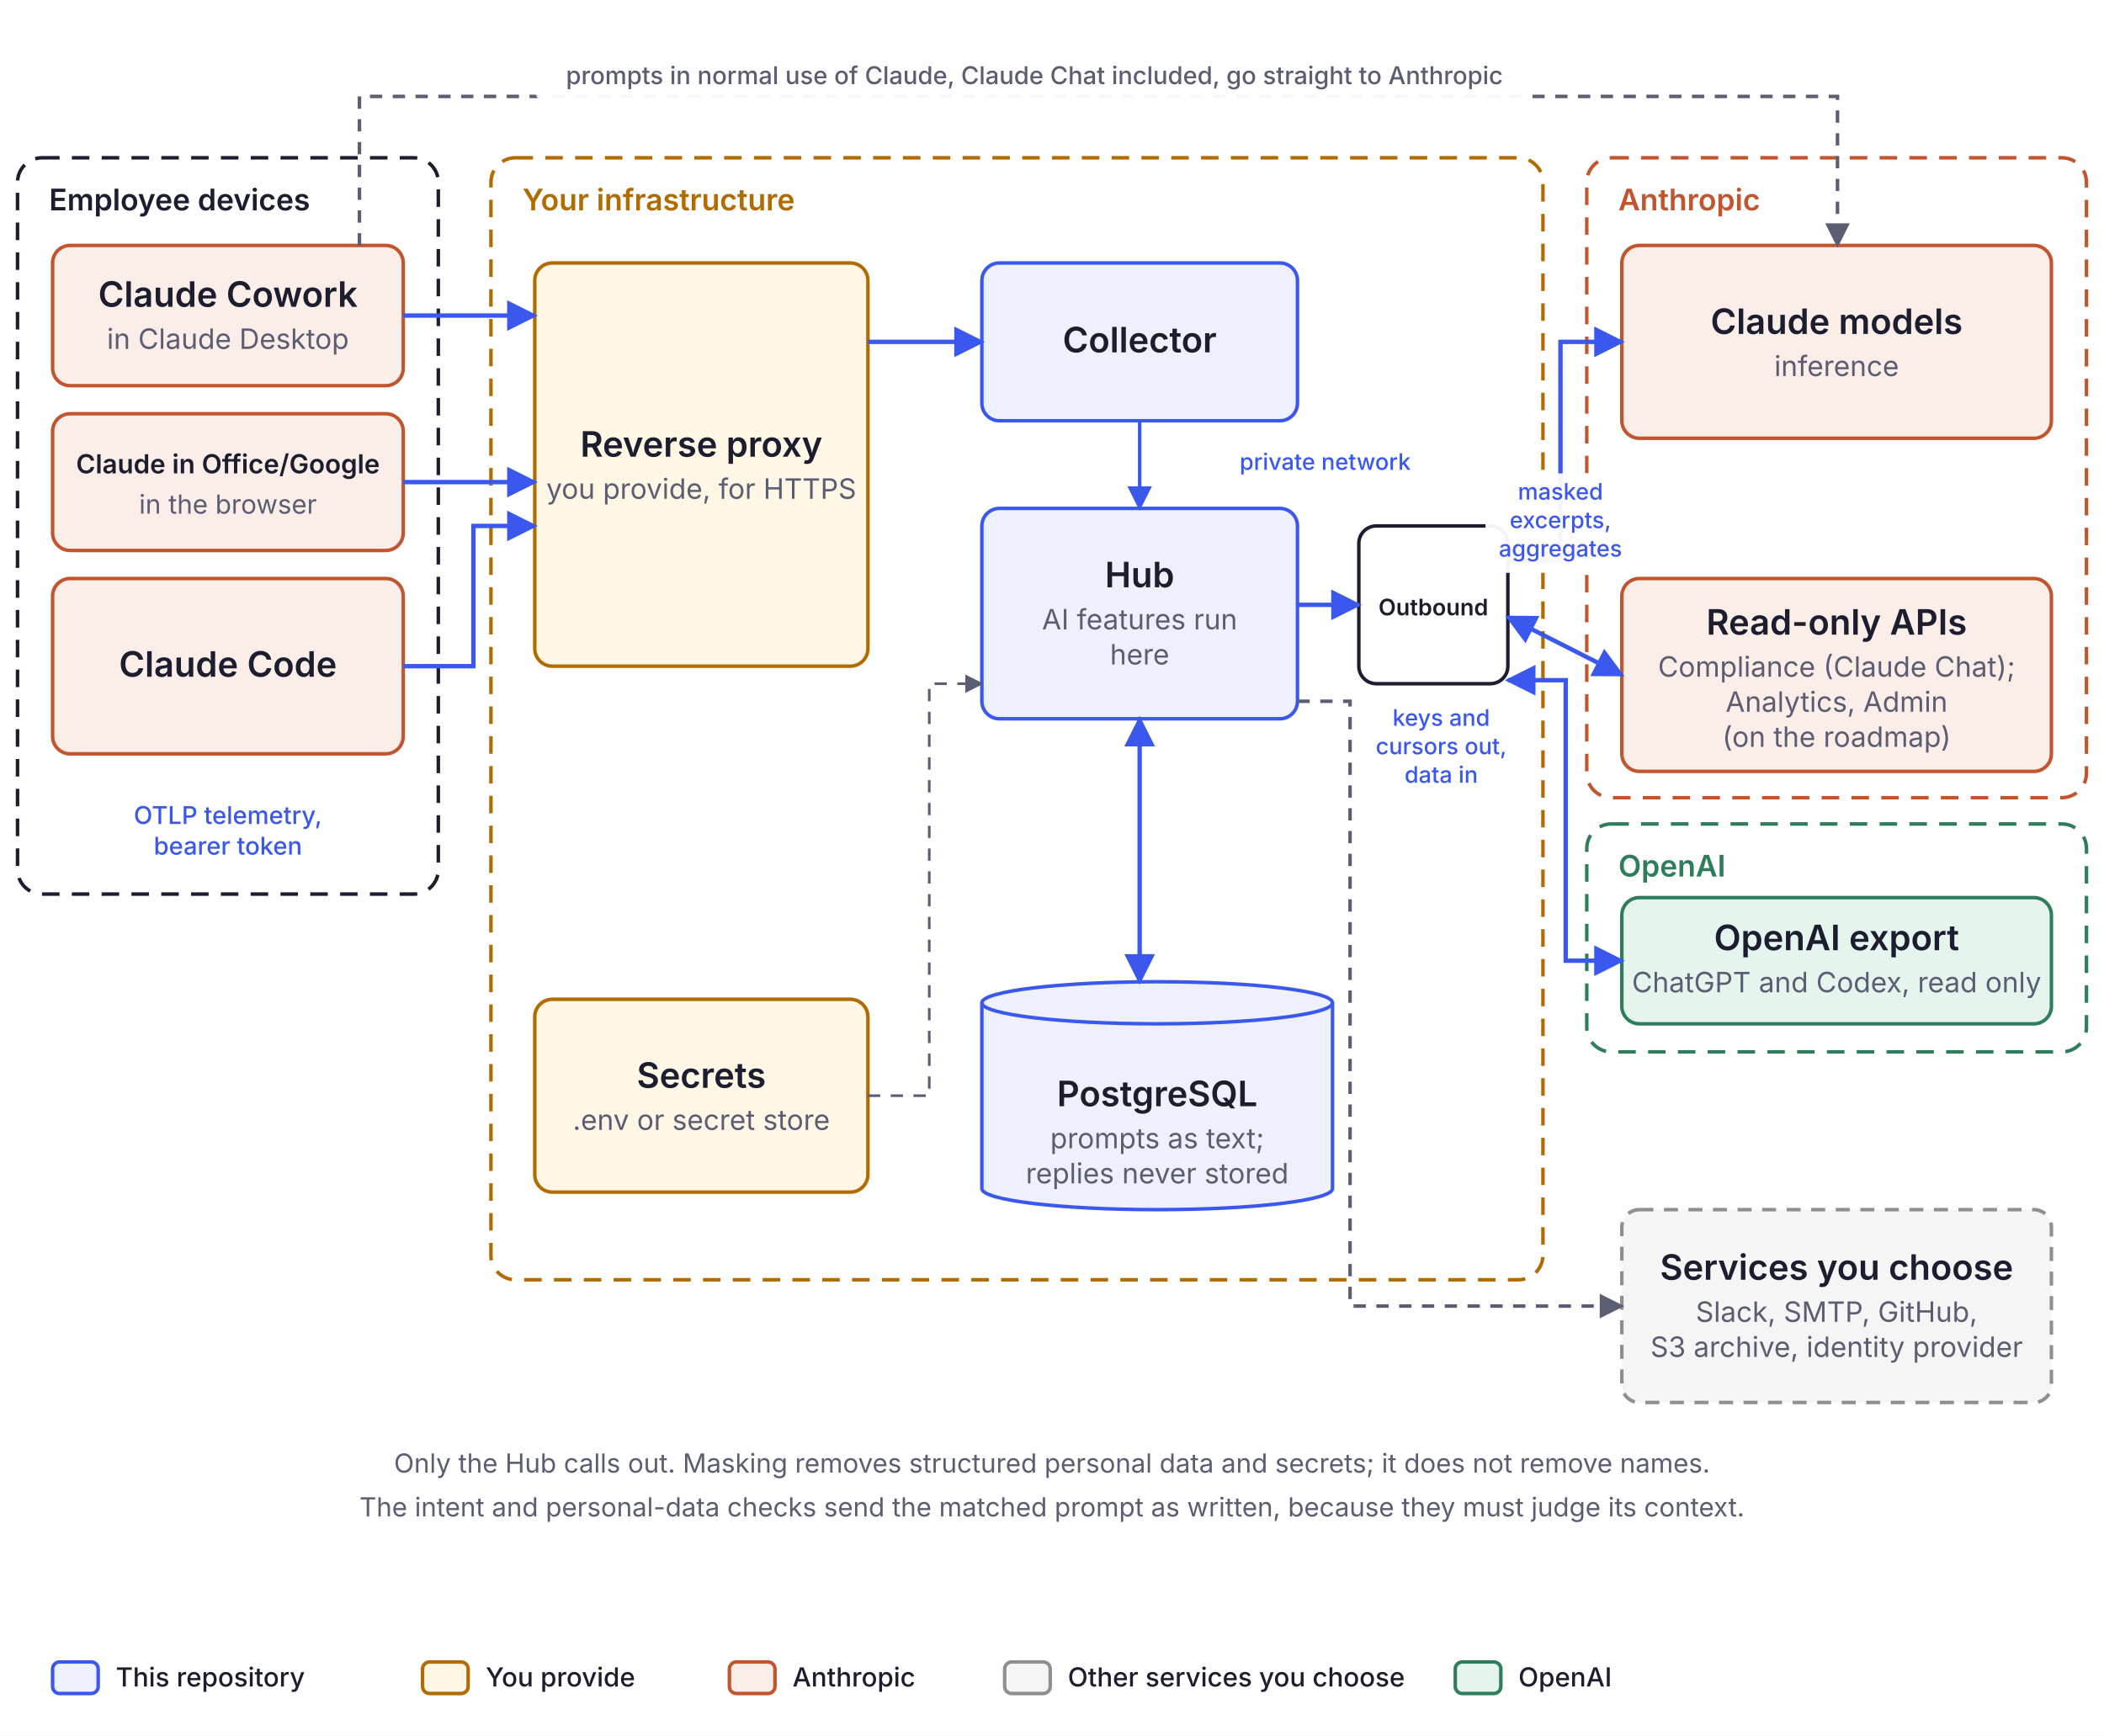
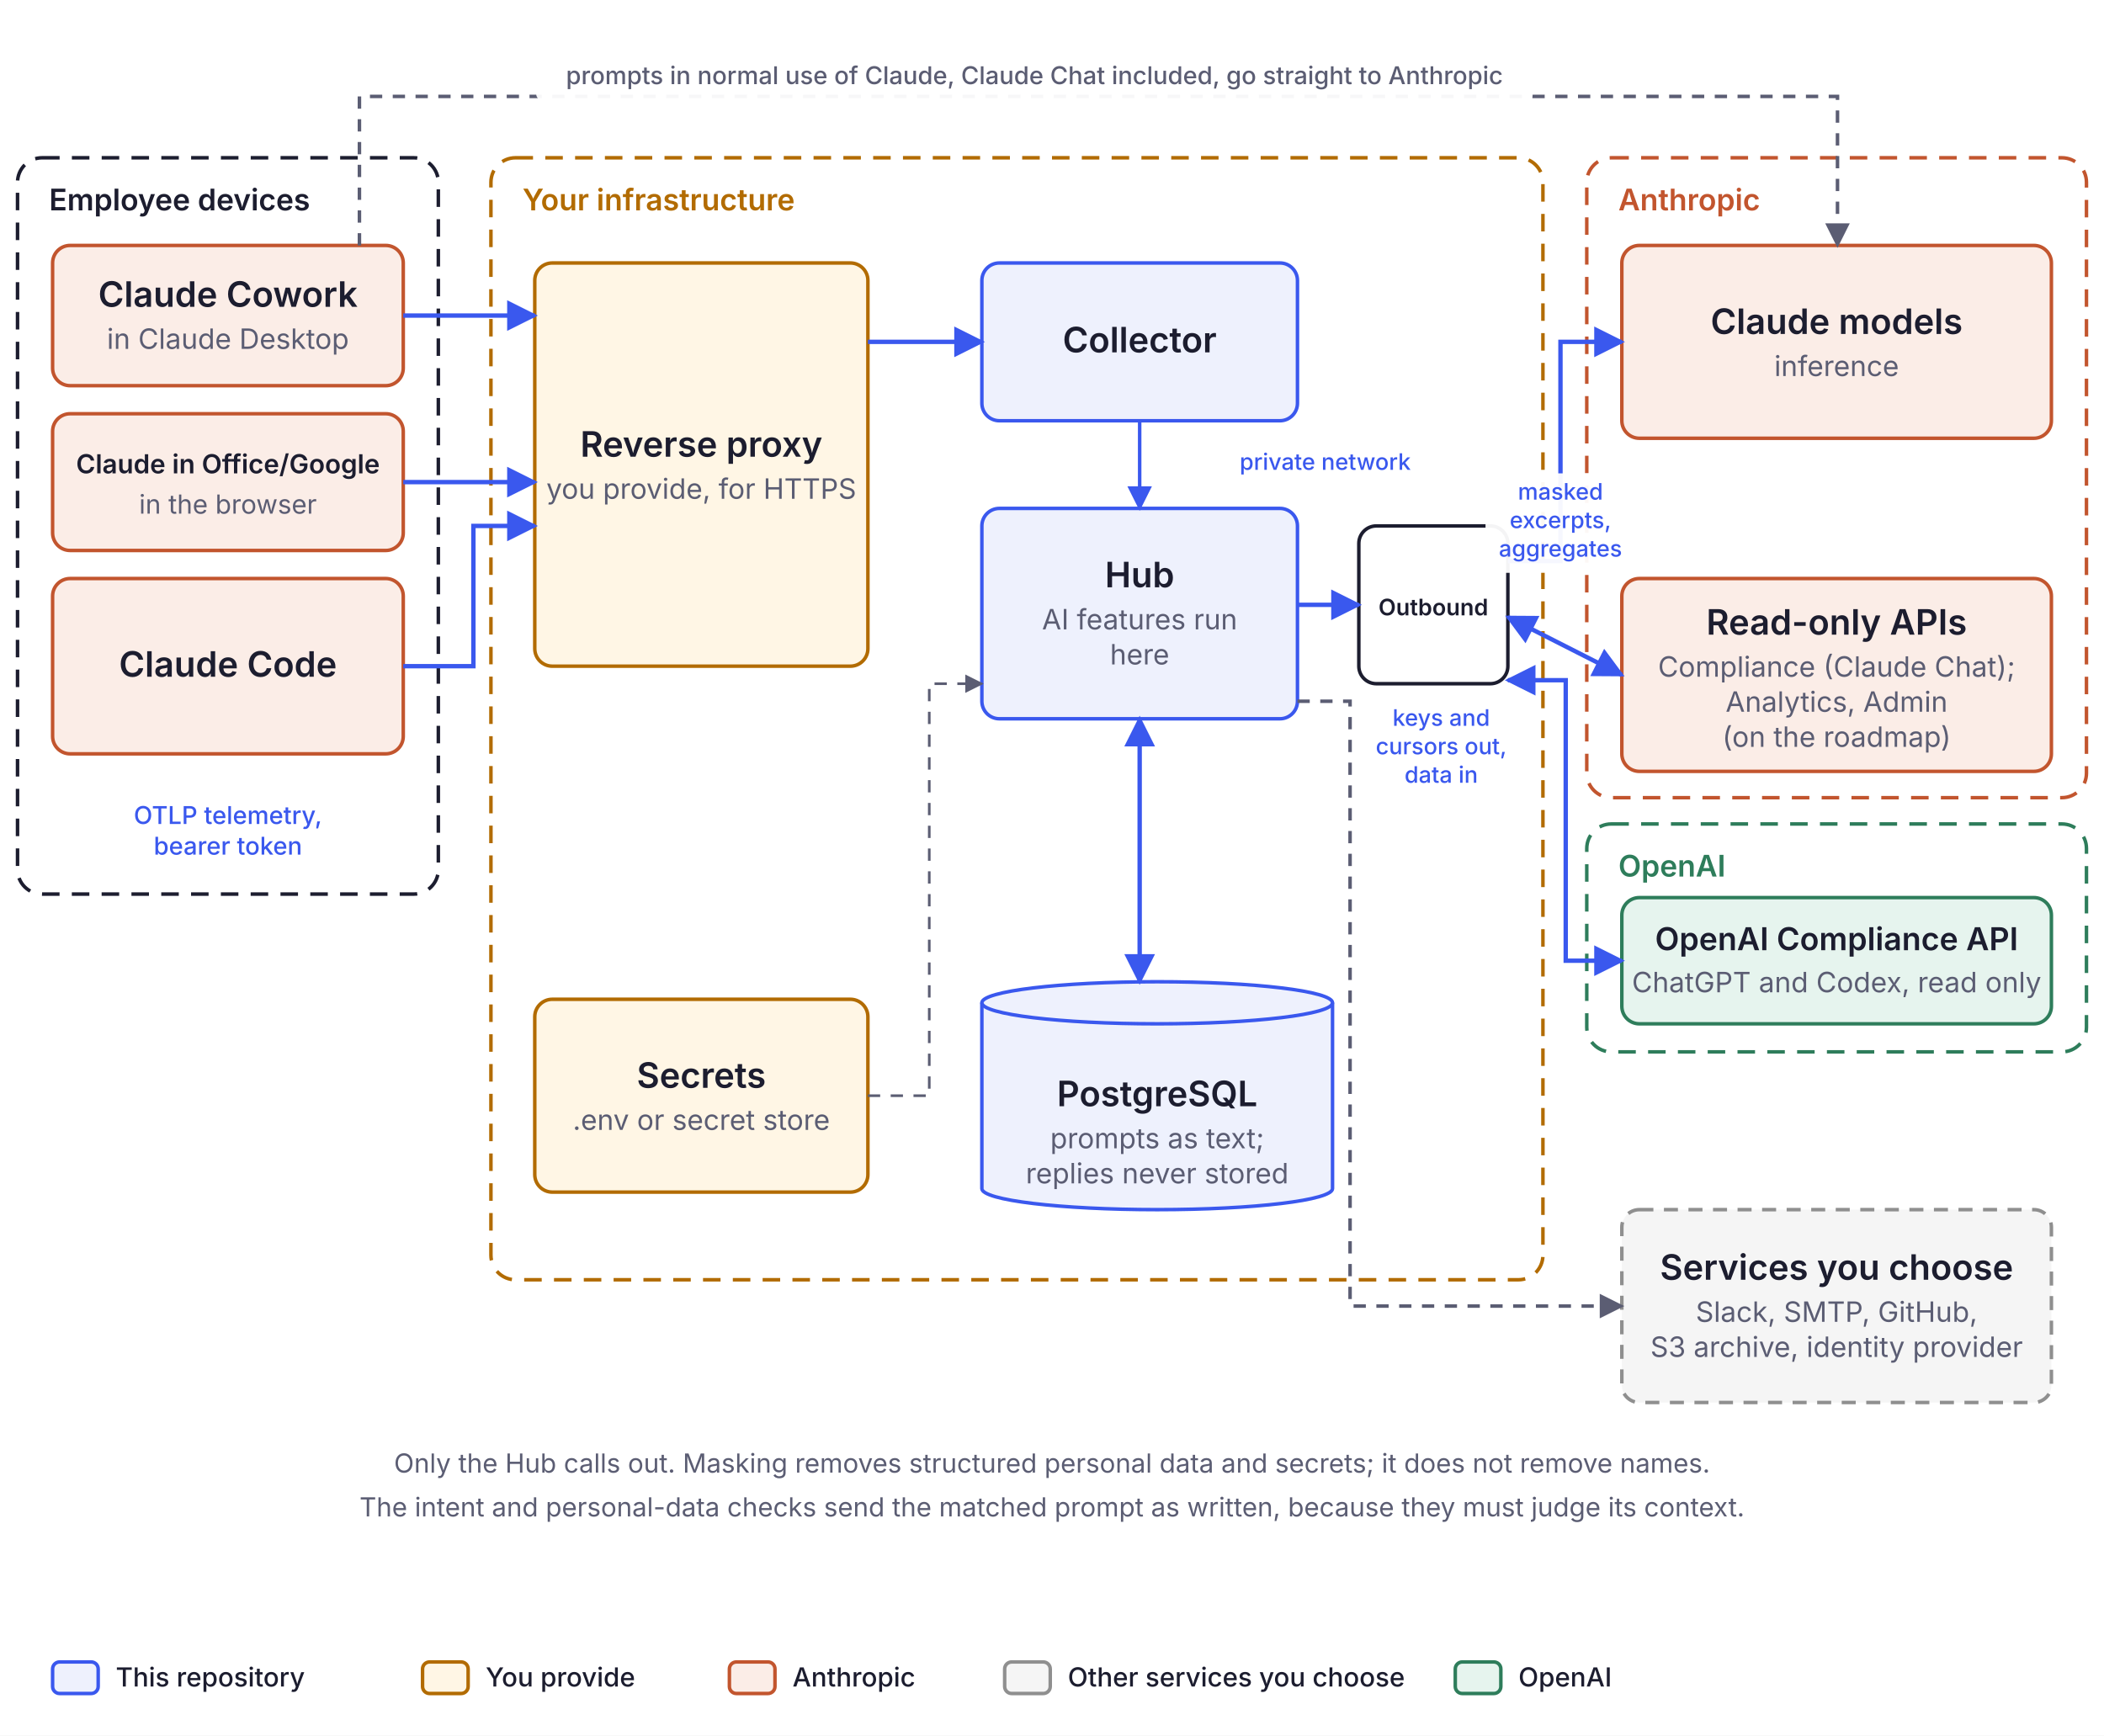
<svg xmlns="http://www.w3.org/2000/svg" width="1200" height="990" viewBox="0 0 1200 990">
  <defs>
    <marker id="ha" viewBox="0 0 10 10" refX="9" refY="5" markerWidth="7" markerHeight="7" orient="auto">
      <path d="M0,0 L10,5 L0,10 z" fill="#3A58EE" />
    </marker>
    <marker id="ta" viewBox="0 0 10 10" refX="1" refY="5" markerWidth="7" markerHeight="7" orient="auto">
      <path d="M10,0 L0,5 L10,10 z" fill="#3A58EE" />
    </marker>
    <marker id="hm" viewBox="0 0 10 10" refX="9" refY="5" markerWidth="7" markerHeight="7" orient="auto">
      <path d="M0,0 L10,5 L0,10 z" fill="#5B5D73" />
    </marker>
    <marker id="tm" viewBox="0 0 10 10" refX="1" refY="5" markerWidth="7" markerHeight="7" orient="auto">
      <path d="M10,0 L0,5 L10,10 z" fill="#5B5D73" />
    </marker>
  </defs>
  <rect width="1200" height="990" fill="#FFFFFF" />
  <rect x="10" y="90" width="240" height="420" rx="14" fill="none" stroke="#1C1D2F" stroke-width="2" stroke-dasharray="10 7" />
  <text x="28" y="120" font-family="Inter, 'Segoe UI', Arial, sans-serif" font-size="17" font-weight="600" fill="#1C1D2F" text-anchor="start">Employee devices</text>
  <rect x="280" y="90" width="600" height="640" rx="14" fill="none" stroke="#B26B00" stroke-width="2" stroke-dasharray="10 7" />
  <text x="298" y="120" font-family="Inter, 'Segoe UI', Arial, sans-serif" font-size="17" font-weight="600" fill="#B26B00" text-anchor="start">Your infrastructure</text>
  <rect x="905" y="90" width="285" height="365" rx="14" fill="none" stroke="#C2552E" stroke-width="2" stroke-dasharray="10 7" />
  <text x="923" y="120" font-family="Inter, 'Segoe UI', Arial, sans-serif" font-size="17" font-weight="600" fill="#C2552E" text-anchor="start">Anthropic</text>
  <rect x="30" y="140" width="200" height="80" rx="10" fill="#FBEDE7" stroke="#C2552E" stroke-width="2" />
  <text x="130" y="175" font-family="Inter, 'Segoe UI', Arial, sans-serif" font-size="20" font-weight="600" fill="#1C1D2F" text-anchor="middle">Claude Cowork</text>
  <text x="130" y="199" font-family="Inter, 'Segoe UI', Arial, sans-serif" font-size="16" font-weight="400" fill="#5B5D73" text-anchor="middle">in Claude Desktop</text>
  <rect x="30" y="330" width="200" height="100" rx="10" fill="#FBEDE7" stroke="#C2552E" stroke-width="2" />
  <text x="130" y="386" font-family="Inter, 'Segoe UI', Arial, sans-serif" font-size="20" font-weight="600" fill="#1C1D2F" text-anchor="middle">Claude Code</text>
  <rect x="305" y="150" width="190" height="230" rx="10" fill="#FFF6E5" stroke="#B26B00" stroke-width="2" />
  <text x="400" y="260.5" font-family="Inter, 'Segoe UI', Arial, sans-serif" font-size="20" font-weight="600" fill="#1C1D2F" text-anchor="middle">Reverse proxy</text>
  <text x="400" y="284.5" font-family="Inter, 'Segoe UI', Arial, sans-serif" font-size="16" font-weight="400" fill="#5B5D73" text-anchor="middle">you provide, for HTTPS</text>
  <rect x="560" y="150" width="180" height="90" rx="10" fill="#EEF1FD" stroke="#3A58EE" stroke-width="2" />
  <text x="650" y="201" font-family="Inter, 'Segoe UI', Arial, sans-serif" font-size="20" font-weight="600" fill="#1C1D2F" text-anchor="middle">Collector</text>
  <rect x="560" y="290" width="180" height="120" rx="10" fill="#EEF1FD" stroke="#3A58EE" stroke-width="2" />
  <text x="650" y="335" font-family="Inter, 'Segoe UI', Arial, sans-serif" font-size="20" font-weight="600" fill="#1C1D2F" text-anchor="middle">Hub</text>
  <text x="650" y="359" font-family="Inter, 'Segoe UI', Arial, sans-serif" font-size="16" font-weight="400" fill="#5B5D73" text-anchor="middle">AI features run</text>
  <text x="650" y="379" font-family="Inter, 'Segoe UI', Arial, sans-serif" font-size="16" font-weight="400" fill="#5B5D73" text-anchor="middle">here</text>
  <rect x="775" y="300" width="85" height="90" rx="10" fill="#FFFFFF" stroke="#1C1D2F" stroke-width="2" />
  <text x="817.5" y="351" font-family="Inter, 'Segoe UI', Arial, sans-serif" font-size="13" font-weight="600" fill="#1C1D2F" text-anchor="middle">Outbound</text>
  <path d="M560,572 a100,12 0 0,1 200,0 v106 a100,12 0 0,1 -200,0 z" fill="#EEF1FD" stroke="#3A58EE" stroke-width="2" />
  <path d="M560,572 a100,12 0 0,0 200,0" fill="none" stroke="#3A58EE" stroke-width="2" />
  <text x="660" y="631" font-family="Inter, 'Segoe UI', Arial, sans-serif" font-size="20" font-weight="600" fill="#1C1D2F" text-anchor="middle">PostgreSQL</text>
  <text x="660" y="655" font-family="Inter, 'Segoe UI', Arial, sans-serif" font-size="16" font-weight="400" fill="#5B5D73" text-anchor="middle">prompts as text;</text>
  <text x="660" y="675" font-family="Inter, 'Segoe UI', Arial, sans-serif" font-size="16" font-weight="400" fill="#5B5D73" text-anchor="middle">replies never stored</text>
  <rect x="305" y="570" width="190" height="110" rx="10" fill="#FFF6E5" stroke="#B26B00" stroke-width="2" />
  <text x="400" y="620.5" font-family="Inter, 'Segoe UI', Arial, sans-serif" font-size="20" font-weight="600" fill="#1C1D2F" text-anchor="middle">Secrets</text>
  <text x="400" y="644.5" font-family="Inter, 'Segoe UI', Arial, sans-serif" font-size="16" font-weight="400" fill="#5B5D73" text-anchor="middle">.env or secret store</text>
  <rect x="925" y="140" width="245" height="110" rx="10" fill="#FBEDE7" stroke="#C2552E" stroke-width="2" />
  <text x="1047.5" y="190.5" font-family="Inter, 'Segoe UI', Arial, sans-serif" font-size="20" font-weight="600" fill="#1C1D2F" text-anchor="middle">Claude models</text>
  <text x="1047.5" y="214.5" font-family="Inter, 'Segoe UI', Arial, sans-serif" font-size="16" font-weight="400" fill="#5B5D73" text-anchor="middle">inference</text>
  <rect x="925" y="330" width="245" height="110" rx="10" fill="#FBEDE7" stroke="#C2552E" stroke-width="2" />
  <text x="1047.5" y="362" font-family="Inter, 'Segoe UI', Arial, sans-serif" font-size="20" font-weight="600" fill="#1C1D2F" text-anchor="middle">Read-only APIs</text>
  <text x="1047.5" y="386" font-family="Inter, 'Segoe UI', Arial, sans-serif" font-size="16" font-weight="400" fill="#5B5D73" text-anchor="middle">Compliance (Claude Chat);</text>
  <text x="1047.5" y="406" font-family="Inter, 'Segoe UI', Arial, sans-serif" font-size="16" font-weight="400" fill="#5B5D73" text-anchor="middle">Analytics, Admin</text>
  <text x="1047.5" y="426" font-family="Inter, 'Segoe UI', Arial, sans-serif" font-size="16" font-weight="400" fill="#5B5D73" text-anchor="middle">(on the roadmap)</text>
  <rect x="925" y="690" width="245" height="110" rx="10" fill="#F5F5F5" stroke="#8F8F8F" stroke-width="2" stroke-dasharray="8 6" />
  <text x="1047.5" y="730" font-family="Inter, 'Segoe UI', Arial, sans-serif" font-size="20" font-weight="600" fill="#1C1D2F" text-anchor="middle">Services you choose</text>
  <text x="1047.5" y="754" font-family="Inter, 'Segoe UI', Arial, sans-serif" font-size="16" font-weight="400" fill="#5B5D73" text-anchor="middle">Slack, SMTP, GitHub,</text>
  <text x="1047.5" y="774" font-family="Inter, 'Segoe UI', Arial, sans-serif" font-size="16" font-weight="400" fill="#5B5D73" text-anchor="middle">S3 archive, identity provider</text>
  <path d="M205,140 L205,55 L1048,55 L1048,140" fill="none" stroke="#5B5D73" stroke-width="2" stroke-dasharray="7 6" marker-end="url(#hm)" />
  <rect x="305.8" y="32" width="568.4" height="25.5" rx="4" fill="#FFFFFF" opacity="0.95" />
  <text x="590" y="48" font-family="Inter, 'Segoe UI', Arial, sans-serif" font-size="14" font-weight="500" fill="#5B5D73" text-anchor="middle">prompts in normal use of Claude, Claude Chat included, go straight to Anthropic</text>
  <path d="M230,180 L305,180" fill="none" stroke="#3A58EE" stroke-width="2.5" marker-end="url(#ha)" />
  <path d="M230,380 L270,380 L270,300 L305,300" fill="none" stroke="#3A58EE" stroke-width="2.5" marker-end="url(#ha)" />
  <rect x="65.25" y="454" width="129.5" height="43" rx="4" fill="#FFFFFF" opacity="0.95" />
  <text x="130" y="470" font-family="Inter, 'Segoe UI', Arial, sans-serif" font-size="14" font-weight="500" fill="#3A58EE" text-anchor="middle">OTLP telemetry,</text>
  <text x="130" y="487.5" font-family="Inter, 'Segoe UI', Arial, sans-serif" font-size="14" font-weight="500" fill="#3A58EE" text-anchor="middle">bearer token</text>
  <path d="M495,195 L560,195" fill="none" stroke="#3A58EE" stroke-width="2.5" marker-end="url(#ha)" />
  <path d="M650,240 L650,290" fill="none" stroke="#3A58EE" stroke-width="2" marker-end="url(#ha)" />
  <rect x="700" y="253" width="92.65" height="24.25" rx="4" fill="#FFFFFF" opacity="0.95" />
  <text x="707" y="268" font-family="Inter, 'Segoe UI', Arial, sans-serif" font-size="13" font-weight="500" fill="#3A58EE" text-anchor="start">private network</text>
  <path d="M650,410 L650,560" fill="none" stroke="#3A58EE" stroke-width="2.5" marker-end="url(#ha)" marker-start="url(#ta)" />
  <path d="M495,625 L530,625 L530,390 L560,390" fill="none" stroke="#5B5D73" stroke-width="1.5" stroke-dasharray="7 6" marker-end="url(#hm)" />
  <path d="M740,345 L775,345" fill="none" stroke="#3A58EE" stroke-width="2.5" marker-end="url(#ha)" />
  <path d="M860,320 L890,320 L890,195 L925,195" fill="none" stroke="#3A58EE" stroke-width="2.5" marker-end="url(#ha)" />
  <rect x="847.25" y="270" width="85.5" height="56.75" rx="4" fill="#FFFFFF" opacity="0.95" />
  <text x="890" y="285" font-family="Inter, 'Segoe UI', Arial, sans-serif" font-size="13" font-weight="500" fill="#3A58EE" text-anchor="middle">masked</text>
  <text x="890" y="301.25" font-family="Inter, 'Segoe UI', Arial, sans-serif" font-size="13" font-weight="500" fill="#3A58EE" text-anchor="middle">excerpts,</text>
  <text x="890" y="317.5" font-family="Inter, 'Segoe UI', Arial, sans-serif" font-size="13" font-weight="500" fill="#3A58EE" text-anchor="middle">aggregates</text>
  <path d="M860,352 L925,385" fill="none" stroke="#3A58EE" stroke-width="2.5" marker-end="url(#ha)" marker-start="url(#ta)" />
  <rect x="772.1" y="399" width="99.8" height="56.75" rx="4" fill="#FFFFFF" opacity="0.95" />
  <text x="822" y="414" font-family="Inter, 'Segoe UI', Arial, sans-serif" font-size="13" font-weight="500" fill="#3A58EE" text-anchor="middle">keys and</text>
  <text x="822" y="430.25" font-family="Inter, 'Segoe UI', Arial, sans-serif" font-size="13" font-weight="500" fill="#3A58EE" text-anchor="middle">cursors out,</text>
  <text x="822" y="446.5" font-family="Inter, 'Segoe UI', Arial, sans-serif" font-size="13" font-weight="500" fill="#3A58EE" text-anchor="middle">data in</text>
  <path d="M740,400 L770,400 L770,745 L925,745" fill="none" stroke="#5B5D73" stroke-width="2" stroke-dasharray="7 6" marker-end="url(#hm)" />
  <text x="600" y="840" font-family="Inter, 'Segoe UI', Arial, sans-serif" font-size="15" font-weight="400" fill="#5B5D73" text-anchor="middle">Only the Hub calls out. Masking removes structured personal data and secrets; it does not remove names.</text>
  <text x="600" y="865" font-family="Inter, 'Segoe UI', Arial, sans-serif" font-size="15" font-weight="400" fill="#5B5D73" text-anchor="middle">The intent and personal-data checks send the matched prompt as written, because they must judge its context.</text>
  <rect x="30" y="948" width="26" height="18" rx="4" fill="#EEF1FD" stroke="#3A58EE" stroke-width="2" />
  <text x="66" y="962" font-family="Inter, 'Segoe UI', Arial, sans-serif" font-size="15" font-weight="500" fill="#1C1D2F" text-anchor="start">This repository</text>
  <rect x="241" y="948" width="26" height="18" rx="4" fill="#FFF6E5" stroke="#B26B00" stroke-width="2" />
  <text x="277" y="962" font-family="Inter, 'Segoe UI', Arial, sans-serif" font-size="15" font-weight="500" fill="#1C1D2F" text-anchor="start">You provide</text>
  <rect x="416" y="948" width="26" height="18" rx="4" fill="#FBEDE7" stroke="#C2552E" stroke-width="2" />
  <text x="452" y="962" font-family="Inter, 'Segoe UI', Arial, sans-serif" font-size="15" font-weight="500" fill="#1C1D2F" text-anchor="start">Anthropic</text>
  <rect x="573" y="948" width="26" height="18" rx="4" fill="#F5F5F5" stroke="#8F8F8F" stroke-width="2" />
  <text x="609" y="962" font-family="Inter, 'Segoe UI', Arial, sans-serif" font-size="15" font-weight="500" fill="#1C1D2F" text-anchor="start">Other services you choose</text>
  <rect x="30" y="236" width="200" height="78" rx="10" fill="#FBEDE7" stroke="#C2552E" stroke-width="2" />
  <text x="130" y="270" font-family="Inter, 'Segoe UI', Arial, sans-serif" font-size="15" font-weight="600" fill="#1C1D2F" text-anchor="middle">Claude in Office/Google</text>
  <text x="130" y="293" font-family="Inter, 'Segoe UI', Arial, sans-serif" font-size="15" font-weight="400" fill="#5B5D73" text-anchor="middle">in the browser</text>
  <path d="M230,275 L305,275" fill="none" stroke="#3A58EE" stroke-width="2.5" marker-end="url(#ha)" />
  <rect x="905" y="470" width="285" height="130" rx="14" fill="none" stroke="#2E7D5B" stroke-width="2" stroke-dasharray="10 7" />
  <text x="923" y="500" font-family="Inter, 'Segoe UI', Arial, sans-serif" font-size="17" font-weight="600" fill="#2E7D5B" text-anchor="start">OpenAI</text>
  <rect x="925" y="512" width="245" height="72" rx="10" fill="#E6F4EE" stroke="#2E7D5B" stroke-width="2" />
-   <text x="1047.5" y="542" font-family="Inter, 'Segoe UI', Arial, sans-serif" font-size="20" font-weight="600" fill="#1C1D2F" text-anchor="middle">OpenAI export</text>
+   <text x="1047.5" y="542" font-family="Inter, 'Segoe UI', Arial, sans-serif" font-size="18" font-weight="600" fill="#1C1D2F" text-anchor="middle">OpenAI Compliance API</text>
  <text x="1047.5" y="566" font-family="Inter, 'Segoe UI', Arial, sans-serif" font-size="16" font-weight="400" fill="#5B5D73" text-anchor="middle">ChatGPT and Codex, read only</text>
  <path d="M860,388 L893,388 L893,548 L925,548" fill="none" stroke="#3A58EE" stroke-width="2.5" marker-end="url(#ha)" marker-start="url(#ta)" />
  <rect x="830" y="948" width="26" height="18" rx="4" fill="#E6F4EE" stroke="#2E7D5B" stroke-width="2" />
  <text x="866" y="962" font-family="Inter, 'Segoe UI', Arial, sans-serif" font-size="15" font-weight="500" fill="#1C1D2F" text-anchor="start">OpenAI</text>
</svg>
